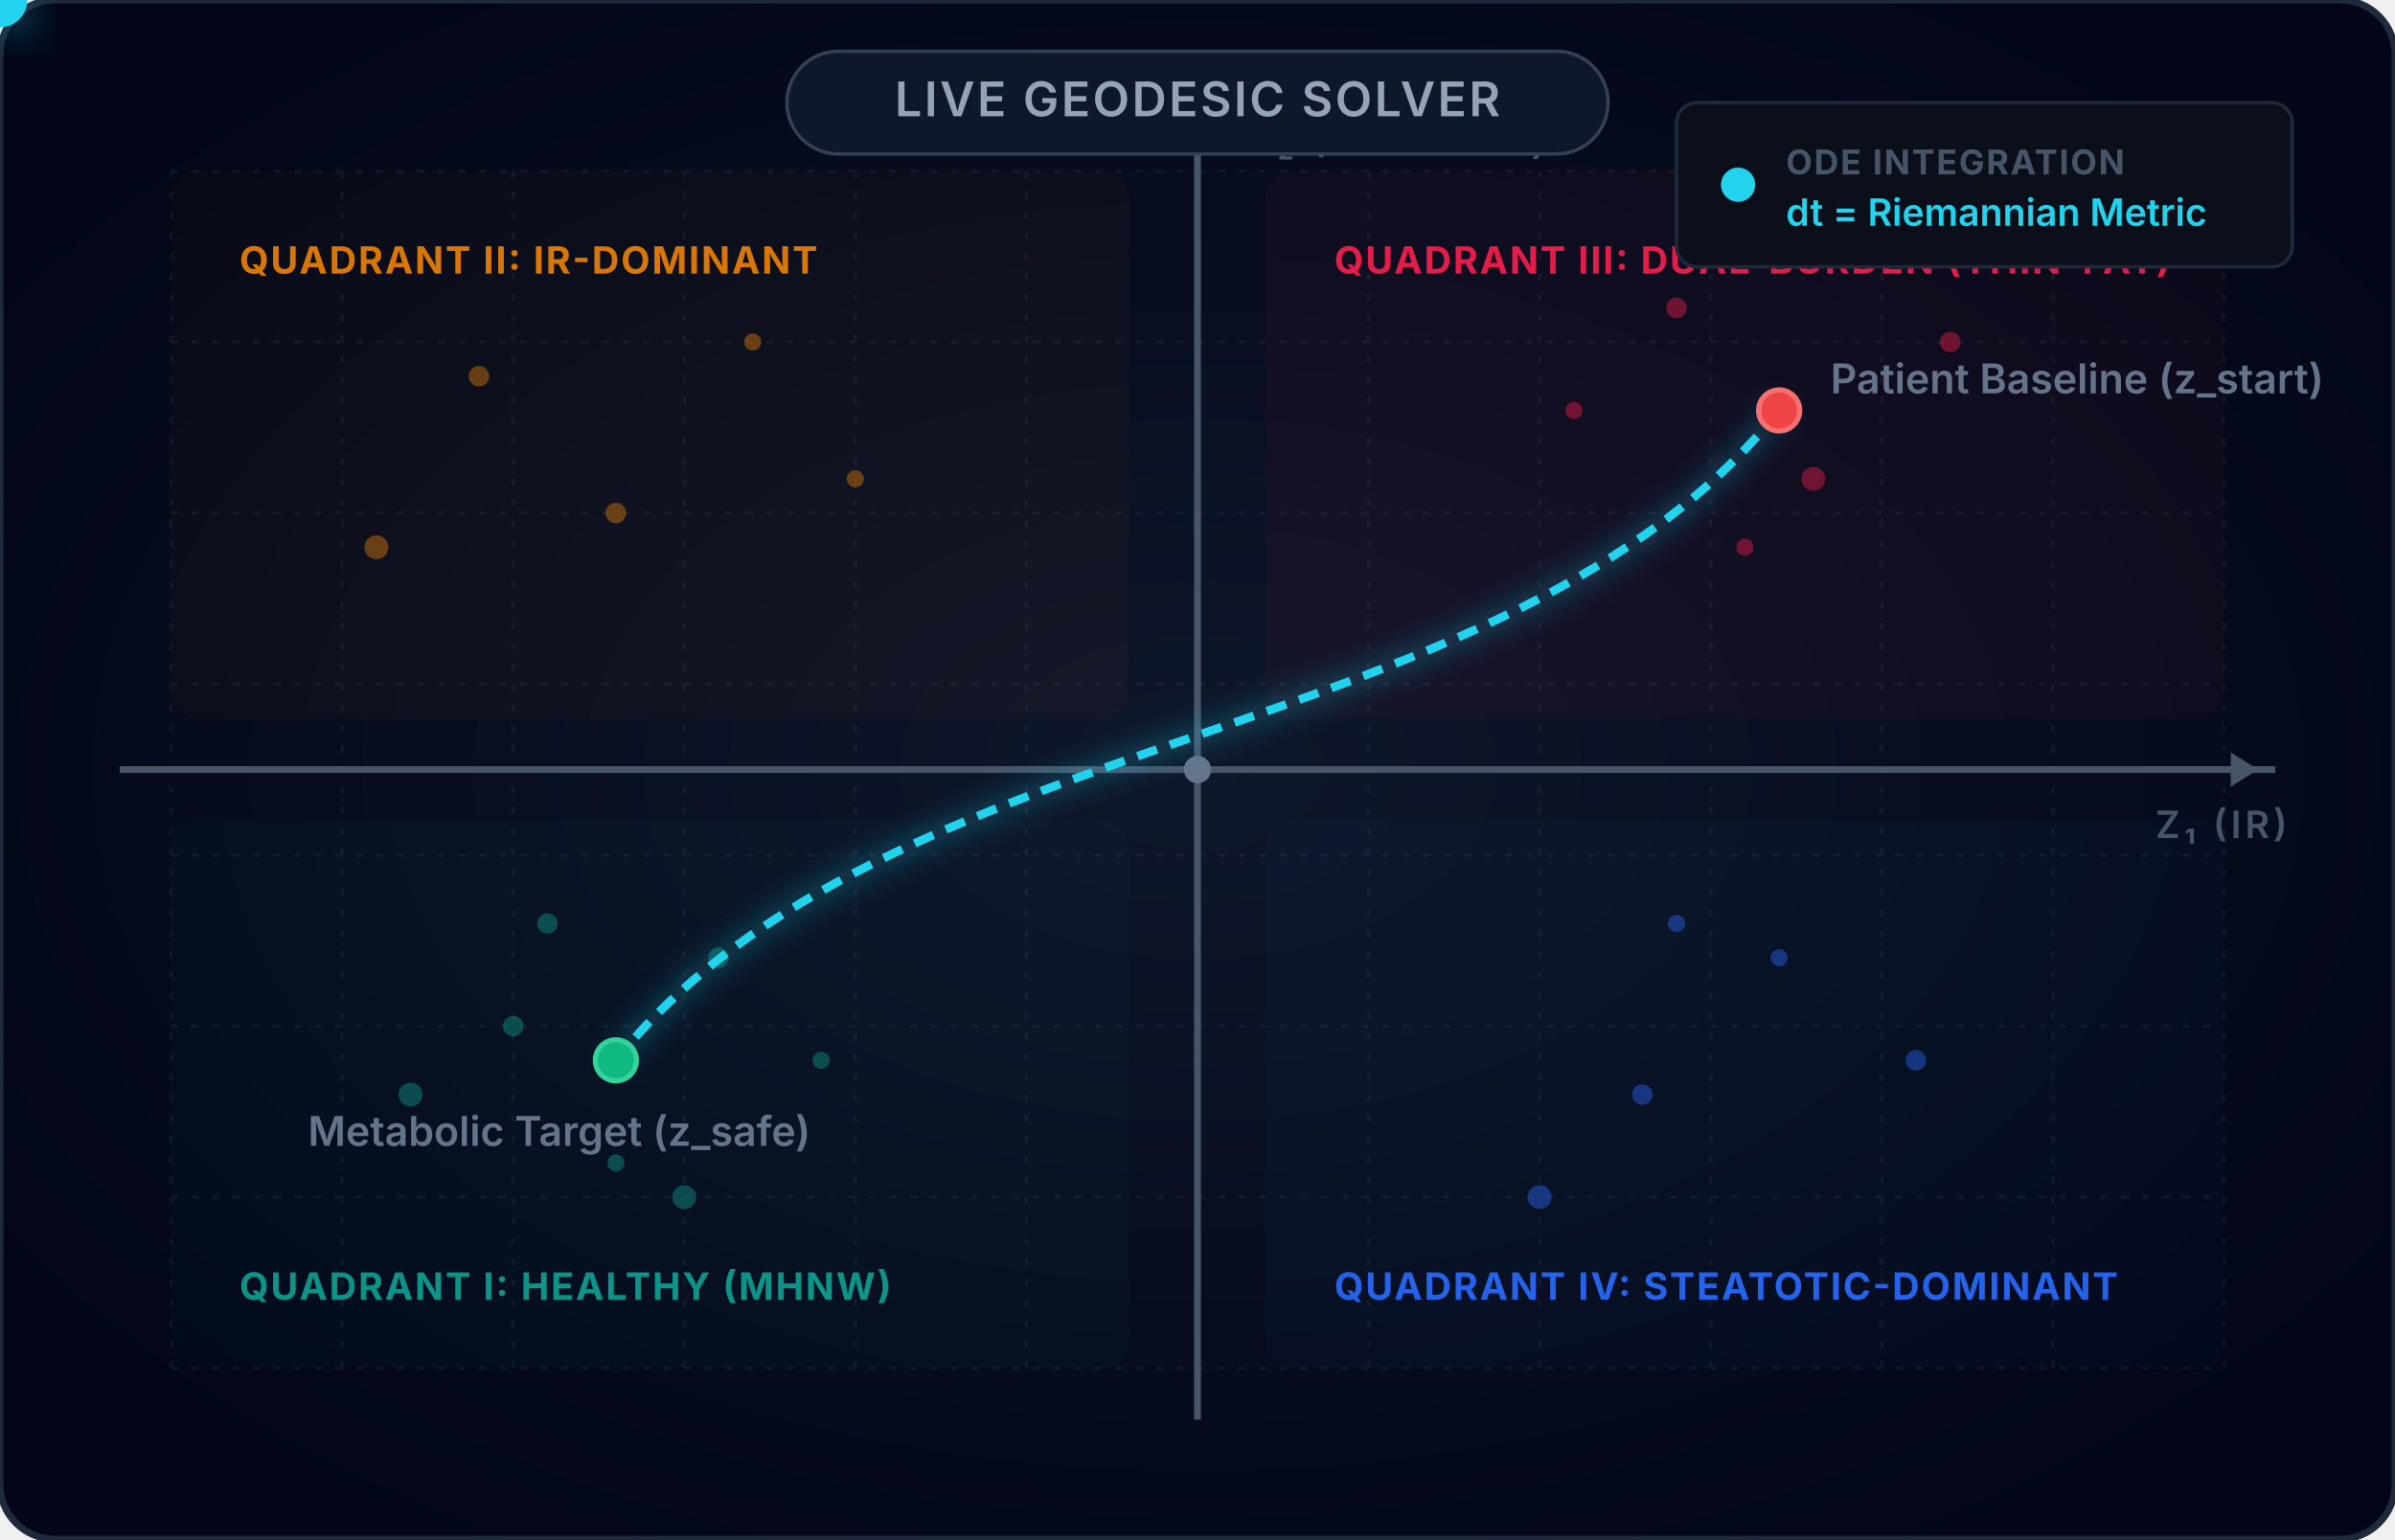
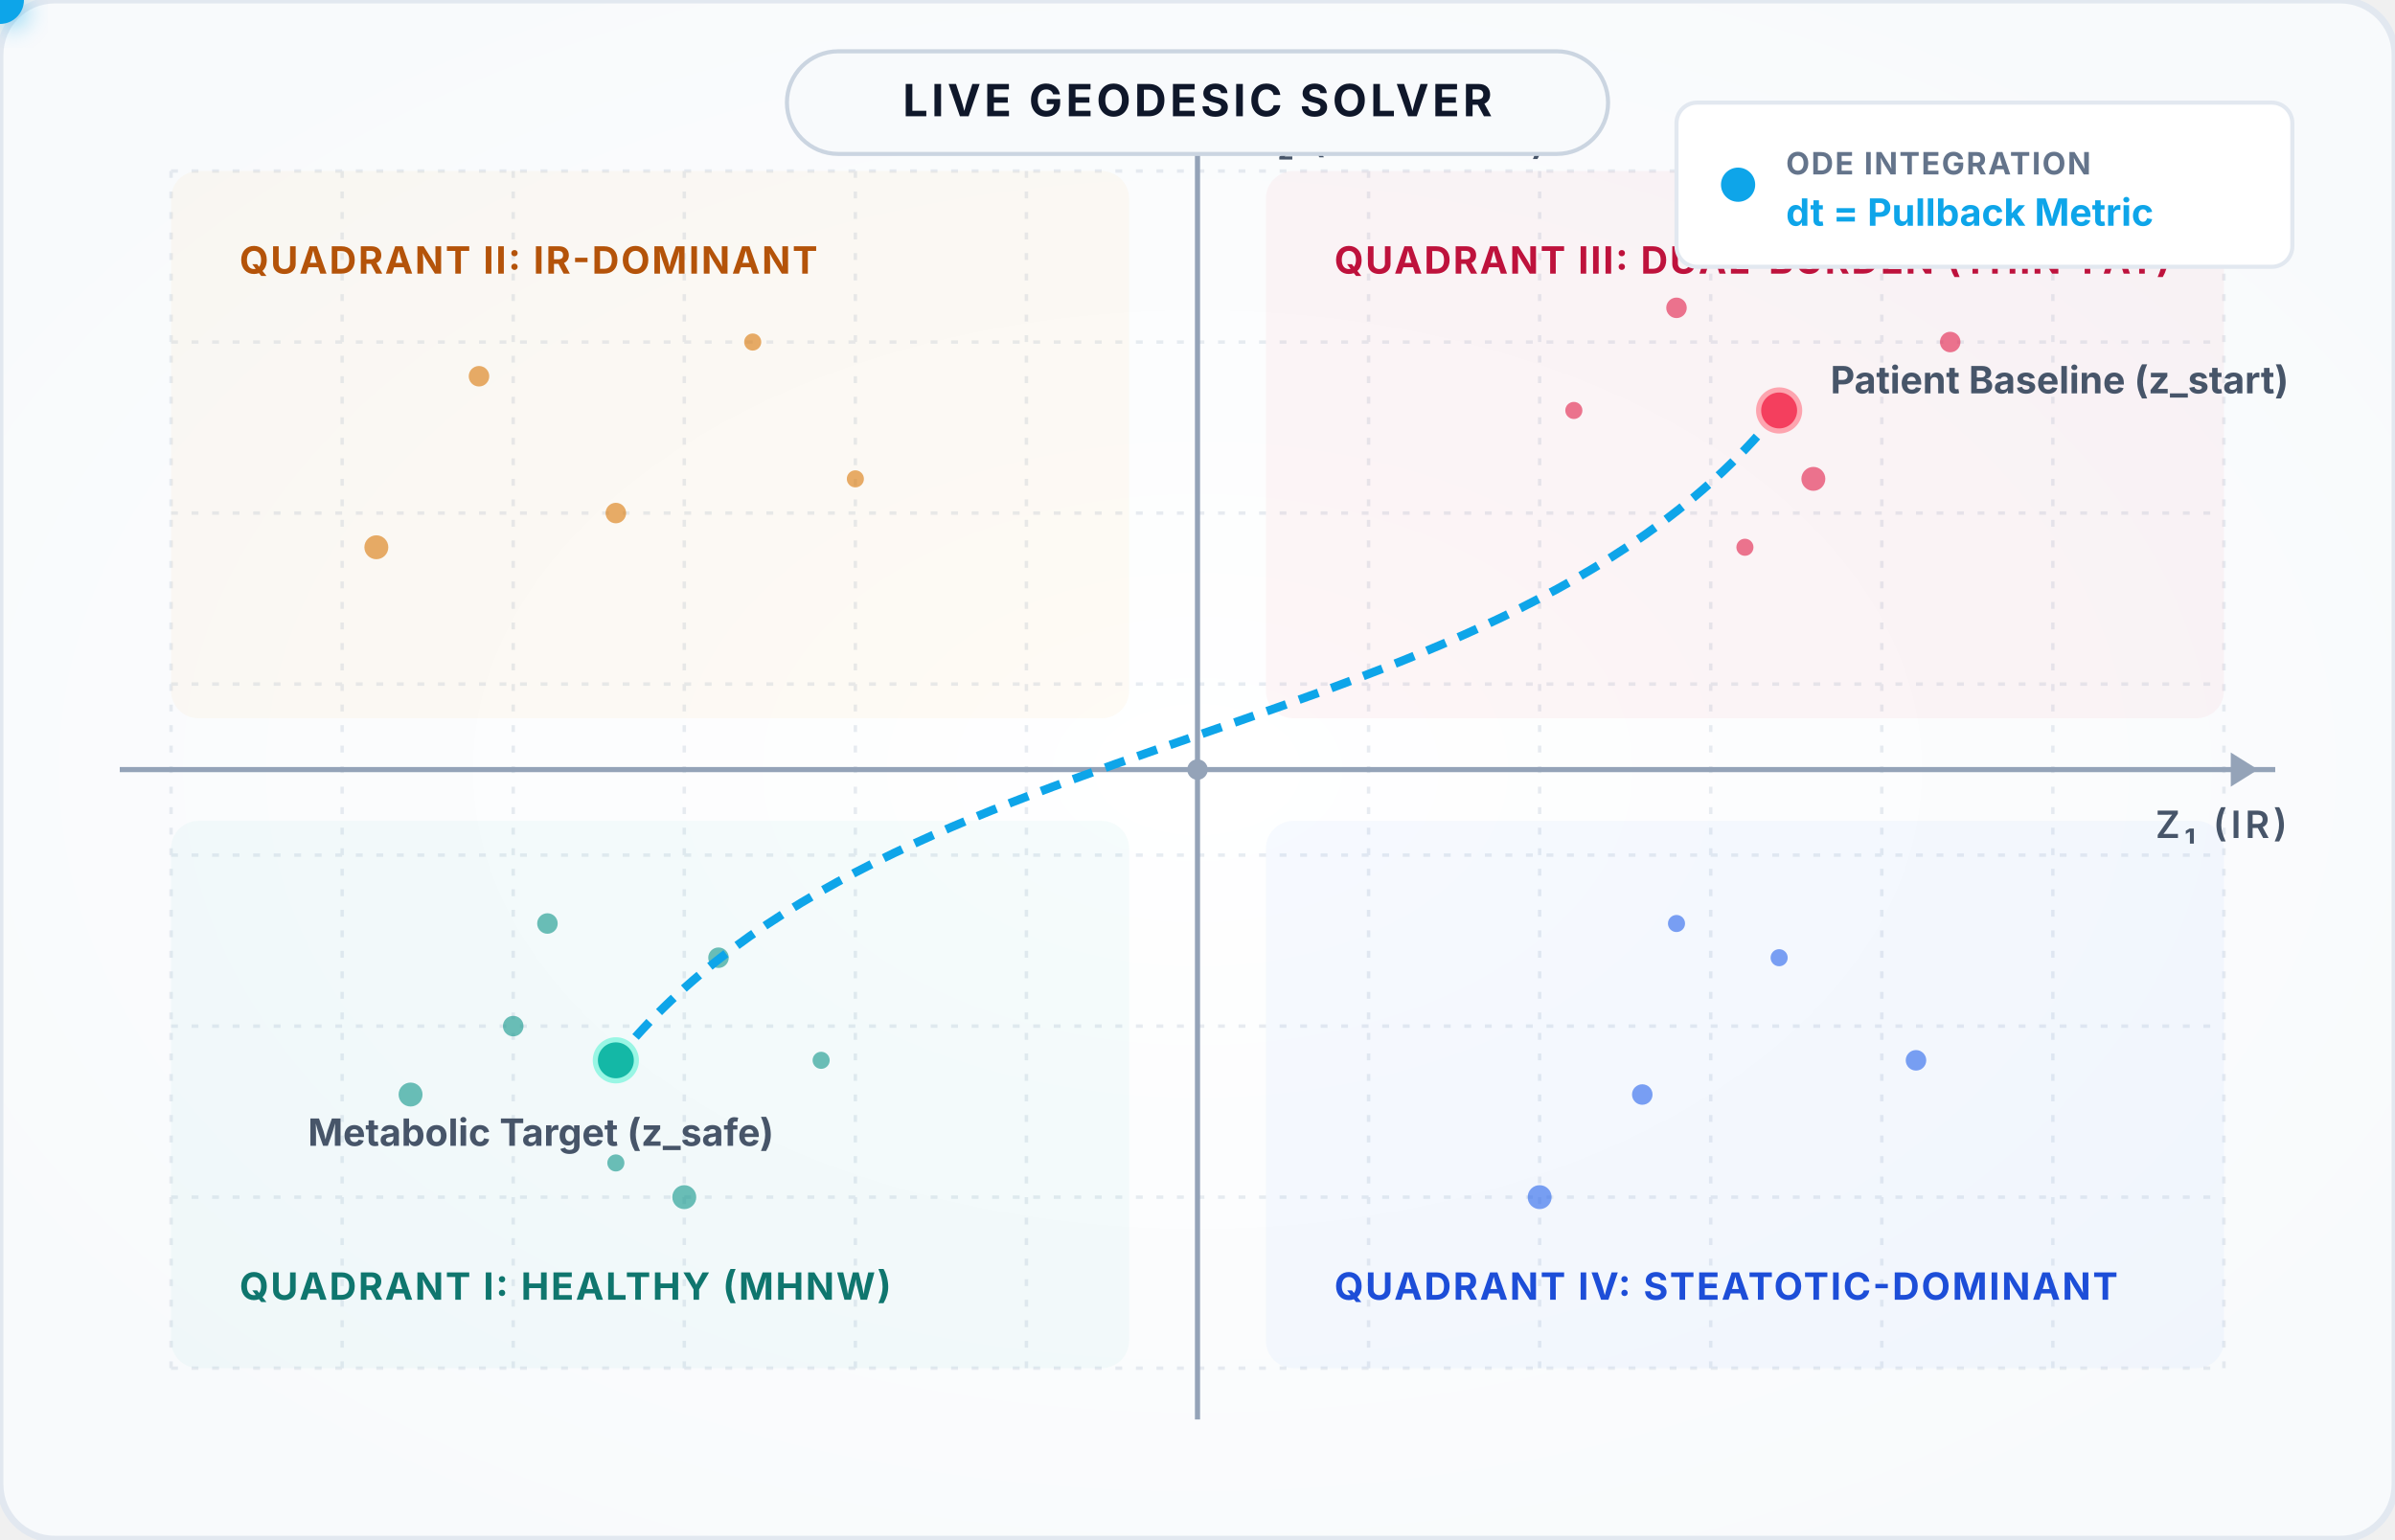
<svg xmlns="http://www.w3.org/2000/svg" viewBox="0 0 700 450" width="100%" height="100%">
  <defs>
    <radialGradient id="bgGlow" cx="50%" cy="50%" r="60%">
-       <stop offset="0%" stop-color="#0f172a" />
-       <stop offset="100%" stop-color="#020617" />
+       <stop offset="0%" stop-color="#ffffff" />
+       <stop offset="100%" stop-color="#f8fafc" />
    </radialGradient>
    <filter id="glow" x="-50%" y="-50%" width="200%" height="200%">
-       <feGaussianBlur stdDeviation="6" result="blur1" />
-       <feGaussianBlur stdDeviation="12" result="blur2" />
+       <feGaussianBlur stdDeviation="4" result="blur1" />
      <feMerge>
-         <feMergeNode in="blur2" />
        <feMergeNode in="blur1" />
        <feMergeNode in="SourceGraphic" />
      </feMerge>
    </filter>
    <filter id="pathGlow" x="-20%" y="-20%" width="140%" height="140%">
-       <feGaussianBlur stdDeviation="4" result="blur" />
+       <feGaussianBlur stdDeviation="3" result="blur" />
      <feMerge>
        <feMergeNode in="blur" />
        <feMergeNode in="SourceGraphic" />
      </feMerge>
    </filter>
  </defs>
  <style>
-     .title-text { font-family: system-ui, -apple-system, sans-serif; font-size: 14px; fill: #94a3b8; font-weight: 600; letter-spacing: 0.05em; }
-     .label-text { font-family: system-ui, -apple-system, sans-serif; font-size: 12px; fill: #64748b; }
+     .title-text { font-family: system-ui, -apple-system, sans-serif; font-size: 13px; fill: #0f172a; font-weight: 700; letter-spacing: 0.08em; }
+     .label-text { font-family: system-ui, -apple-system, sans-serif; font-size: 11px; fill: #475569; }
    .quadrant-title { font-family: system-ui, -apple-system, sans-serif; font-size: 11px; font-weight: 700; letter-spacing: 0.05em; }
    .axis-title { font-family: system-ui, -apple-system, sans-serif; font-size: 11px; fill: #475569; font-weight: 600; letter-spacing: 0.1em; }
    
    /* Animation Keyframes */
    @keyframes pulse {
-       0% { r: 6px; opacity: 0.9; }
-       50% { r: 10px; opacity: 1; filter: drop-shadow(0 0 8px #22d3ee); }
-       100% { r: 6px; opacity: 0.9; }
+       0% { r: 6px; opacity: 0.95; }
+       50% { r: 9px; opacity: 1; filter: drop-shadow(0 0 4px #0ea5e9); }
+       100% { r: 6px; opacity: 0.95; }
    }
    
    @keyframes pulse-slow {
-       0% { opacity: 0.3; }
-       50% { opacity: 0.6; }
-       100% { opacity: 0.3; }
+       0% { opacity: 0.45; }
+       50% { opacity: 0.75; }
+       100% { opacity: 0.45; }
    }

    @keyframes path-dash {
      to { stroke-dashoffset: -40; }
    }

    .patient-dot {
-       fill: #22d3ee;
+       fill: #0ea5e9;
      animation: pulse 2s infinite ease-in-out;
    }

    .cohort-dot {
-       opacity: 0.45;
+       opacity: 0.6;
      animation: pulse-slow 3s infinite ease-in-out;
    }
    
    .cohort-dot.mhnw { fill: #0d9488; }
    .cohort-dot.ir { fill: #d97706; }
    .cohort-dot.steatosis { fill: #2563eb; }
    .cohort-dot.dual { fill: #e11d48; }

    .geodesic-line {
-       stroke: #22d3ee;
+       stroke: #0ea5e9;
      stroke-width: 2.5;
      stroke-dasharray: 6 4;
      animation: path-dash 2s linear infinite;
    }
-     
-     .vector-arrow {
-       fill: #1e293b;
-       stroke: #334155;
-       stroke-width: 1.5;
-     }
  </style>
-   <rect width="100%" height="100%" fill="url(#bgGlow)" rx="16" stroke="#1e293b" stroke-width="2" />
-   <g opacity="0.15">
-     <line x1="50" y1="50" x2="650" y2="50" stroke="#475569" stroke-dasharray="2 4" />
-     <line x1="50" y1="100" x2="650" y2="100" stroke="#475569" stroke-dasharray="2 4" />
-     <line x1="50" y1="150" x2="650" y2="150" stroke="#475569" stroke-dasharray="2 4" />
-     <line x1="50" y1="200" x2="650" y2="200" stroke="#475569" stroke-dasharray="2 4" />
-     <line x1="50" y1="250" x2="650" y2="250" stroke="#475569" stroke-dasharray="2 4" />
-     <line x1="50" y1="300" x2="650" y2="300" stroke="#475569" stroke-dasharray="2 4" />
-     <line x1="50" y1="350" x2="650" y2="350" stroke="#475569" stroke-dasharray="2 4" />
-     <line x1="50" y1="400" x2="650" y2="400" stroke="#475569" stroke-dasharray="2 4" />
-     <line x1="100" y1="50" x2="100" y2="400" stroke="#475569" stroke-dasharray="2 4" />
-     <line x1="150" y1="50" x2="150" y2="400" stroke="#475569" stroke-dasharray="2 4" />
-     <line x1="200" y1="50" x2="200" y2="400" stroke="#475569" stroke-dasharray="2 4" />
-     <line x1="250" y1="50" x2="250" y2="400" stroke="#475569" stroke-dasharray="2 4" />
-     <line x1="300" y1="50" x2="300" y2="400" stroke="#475569" stroke-dasharray="2 4" />
-     <line x1="350" y1="50" x2="350" y2="400" stroke="#475569" stroke-dasharray="2 4" />
-     <line x1="400" y1="50" x2="400" y2="400" stroke="#475569" stroke-dasharray="2 4" />
-     <line x1="450" y1="50" x2="450" y2="400" stroke="#475569" stroke-dasharray="2 4" />
-     <line x1="50" y1="50" x2="50" y2="400" stroke="#475569" stroke-dasharray="2 4" />
-     <line x1="500" y1="50" x2="500" y2="400" stroke="#475569" stroke-dasharray="2 4" />
-     <line x1="550" y1="50" x2="550" y2="400" stroke="#475569" stroke-dasharray="2 4" />
-     <line x1="600" y1="50" x2="600" y2="400" stroke="#475569" stroke-dasharray="2 4" />
-     <line x1="650" y1="50" x2="650" y2="400" stroke="#475569" stroke-dasharray="2 4" />
+   <rect width="100%" height="100%" fill="url(#bgGlow)" rx="16" stroke="#e2e8f0" stroke-width="2" />
+   <g opacity="0.45">
+     <line x1="50" y1="50" x2="650" y2="50" stroke="#cbd5e1" stroke-dasharray="2 4" />
+     <line x1="50" y1="100" x2="650" y2="100" stroke="#cbd5e1" stroke-dasharray="2 4" />
+     <line x1="50" y1="150" x2="650" y2="150" stroke="#cbd5e1" stroke-dasharray="2 4" />
+     <line x1="50" y1="200" x2="650" y2="200" stroke="#cbd5e1" stroke-dasharray="2 4" />
+     <line x1="50" y1="250" x2="650" y2="250" stroke="#cbd5e1" stroke-dasharray="2 4" />
+     <line x1="50" y1="300" x2="650" y2="300" stroke="#cbd5e1" stroke-dasharray="2 4" />
+     <line x1="50" y1="350" x2="650" y2="350" stroke="#cbd5e1" stroke-dasharray="2 4" />
+     <line x1="50" y1="400" x2="650" y2="400" stroke="#cbd5e1" stroke-dasharray="2 4" />
+     <line x1="100" y1="50" x2="100" y2="400" stroke="#cbd5e1" stroke-dasharray="2 4" />
+     <line x1="150" y1="50" x2="150" y2="400" stroke="#cbd5e1" stroke-dasharray="2 4" />
+     <line x1="200" y1="50" x2="200" y2="400" stroke="#cbd5e1" stroke-dasharray="2 4" />
+     <line x1="250" y1="50" x2="250" y2="400" stroke="#cbd5e1" stroke-dasharray="2 4" />
+     <line x1="300" y1="50" x2="300" y2="400" stroke="#cbd5e1" stroke-dasharray="2 4" />
+     <line x1="350" y1="50" x2="350" y2="400" stroke="#cbd5e1" stroke-dasharray="2 4" />
+     <line x1="400" y1="50" x2="400" y2="400" stroke="#cbd5e1" stroke-dasharray="2 4" />
+     <line x1="450" y1="50" x2="450" y2="400" stroke="#cbd5e1" stroke-dasharray="2 4" />
+     <line x1="50" y1="50" x2="50" y2="400" stroke="#cbd5e1" stroke-dasharray="2 4" />
+     <line x1="500" y1="50" x2="500" y2="400" stroke="#cbd5e1" stroke-dasharray="2 4" />
+     <line x1="550" y1="50" x2="550" y2="400" stroke="#cbd5e1" stroke-dasharray="2 4" />
+     <line x1="600" y1="50" x2="600" y2="400" stroke="#cbd5e1" stroke-dasharray="2 4" />
+     <line x1="650" y1="50" x2="650" y2="400" stroke="#cbd5e1" stroke-dasharray="2 4" />
  </g>
-   <line x1="350" y1="35" x2="350" y2="415" stroke="#475569" stroke-width="2" />
-   <line x1="35" y1="225" x2="665" y2="225" stroke="#475569" stroke-width="2" />
-   <rect x="50" y="50" width="280" height="160" fill="#d97706" opacity="0.03" rx="8" />
-   <text x="70" y="80" class="quadrant-title" fill="#d97706">QUADRANT II: IR-DOMINANT</text>
-   <rect x="370" y="50" width="280" height="160" fill="#e11d48" opacity="0.04" rx="8" />
-   <text x="390" y="80" class="quadrant-title" fill="#e11d48">QUADRANT III: DUAL-BURDEN (THIN-FAT)</text>
-   <rect x="50" y="240" width="280" height="160" fill="#0d9488" opacity="0.03" rx="8" />
-   <text x="70" y="380" class="quadrant-title" fill="#0d9488">QUADRANT I: HEALTHY (MHNW)</text>
-   <rect x="370" y="240" width="280" height="160" fill="#2563eb" opacity="0.03" rx="8" />
-   <text x="390" y="380" class="quadrant-title" fill="#2563eb">QUADRANT IV: STEATOTIC-DOMINANT</text>
+   <line x1="350" y1="35" x2="350" y2="415" stroke="#94a3b8" stroke-width="1.5" />
+   <line x1="35" y1="225" x2="665" y2="225" stroke="#94a3b8" stroke-width="1.5" />
+   <rect x="50" y="50" width="280" height="160" fill="#f59e0b" opacity="0.04" rx="8" />
+   <text x="70" y="80" class="quadrant-title" fill="#b45309">QUADRANT II: IR-DOMINANT</text>
+   <rect x="370" y="50" width="280" height="160" fill="#f43f5e" opacity="0.05" rx="8" />
+   <text x="390" y="80" class="quadrant-title" fill="#be123c">QUADRANT III: DUAL-BURDEN (THIN-FAT)</text>
+   <rect x="50" y="240" width="280" height="160" fill="#14b8a6" opacity="0.04" rx="8" />
+   <text x="70" y="380" class="quadrant-title" fill="#0f766e">QUADRANT I: HEALTHY (MHNW)</text>
+   <rect x="370" y="240" width="280" height="160" fill="#3b82f6" opacity="0.04" rx="8" />
+   <text x="390" y="380" class="quadrant-title" fill="#1d4ed8">QUADRANT IV: STEATOTIC-DOMINANT</text>
  <circle cx="150" cy="300" r="3" class="cohort-dot mhnw" style="animation-delay: 0.1s;" />
  <circle cx="180" cy="340" r="2.5" class="cohort-dot mhnw" style="animation-delay: 0.5s;" />
  <circle cx="210" cy="280" r="3" class="cohort-dot mhnw" style="animation-delay: 0.9s;" />
  <circle cx="120" cy="320" r="3.5" class="cohort-dot mhnw" style="animation-delay: 0.2s;" />
  <circle cx="240" cy="310" r="2.5" class="cohort-dot mhnw" style="animation-delay: 1.4s;" />
  <circle cx="160" cy="270" r="3" class="cohort-dot mhnw" style="animation-delay: 0.7s;" />
  <circle cx="200" cy="350" r="3.5" class="cohort-dot mhnw" style="animation-delay: 1.1s;" />
  <circle cx="140" cy="110" r="3" class="cohort-dot ir" style="animation-delay: 0.3s;" />
  <circle cx="180" cy="150" r="3" class="cohort-dot ir" style="animation-delay: 0.8s;" />
  <circle cx="220" cy="100" r="2.5" class="cohort-dot ir" style="animation-delay: 1.2s;" />
  <circle cx="110" cy="160" r="3.5" class="cohort-dot ir" style="animation-delay: 0.4s;" />
  <circle cx="250" cy="140" r="2.5" class="cohort-dot ir" style="animation-delay: 1.6s;" />
  <circle cx="480" cy="320" r="3" class="cohort-dot steatosis" style="animation-delay: 0.2s;" />
  <circle cx="520" cy="280" r="2.5" class="cohort-dot steatosis" style="animation-delay: 0.7s;" />
  <circle cx="450" cy="350" r="3.5" class="cohort-dot steatosis" style="animation-delay: 1.1s;" />
  <circle cx="560" cy="310" r="3" class="cohort-dot steatosis" style="animation-delay: 0.5s;" />
  <circle cx="490" cy="270" r="2.5" class="cohort-dot steatosis" style="animation-delay: 1.5s;" />
  <circle cx="490" cy="90" r="3" class="cohort-dot dual" style="animation-delay: 0.4s;" />
  <circle cx="530" cy="140" r="3.5" class="cohort-dot dual" style="animation-delay: 0.9s;" />
  <circle cx="460" cy="120" r="2.5" class="cohort-dot dual" style="animation-delay: 1.3s;" />
  <circle cx="570" cy="100" r="3" class="cohort-dot dual" style="animation-delay: 0.6s;" />
  <circle cx="510" cy="160" r="2.5" class="cohort-dot dual" style="animation-delay: 1.8s;" />
-   <circle cx="350" cy="225" r="4" fill="#64748b" />
-   <path id="geodesicPath" d="M 520 120 C 440 220, 260 210, 180 310" fill="none" class="geodesic-line" filter="url(#pathGlow)" />
-   <circle cx="520" cy="120" r="6" fill="#ef4444" stroke="#f87171" stroke-width="1.5" />
-   <circle cx="180" cy="310" r="6" fill="#10b981" stroke="#34d399" stroke-width="1.5" />
-   <text x="535" y="115" class="label-text" fill="#ef4444" font-weight="600">Patient Baseline (z_start)</text>
-   <text x="90" y="335" class="label-text" fill="#10b981" font-weight="600">Metabolic Target (z_safe)</text>
-   <circle r="8" class="patient-dot" filter="url(#glow)">
+   <circle cx="350" cy="225" r="3" fill="#94a3b8" />
+   <path id="geodesicPath" d="M 520 120 C 440 220, 260 210, 180 310" fill="none" class="geodesic-line" />
+   <circle cx="520" cy="120" r="6" fill="#f43f5e" stroke="#fda4af" stroke-width="1.5" />
+   <circle cx="180" cy="310" r="6" fill="#14b8a6" stroke="#99f6e4" stroke-width="1.5" />
+   <text x="535" y="115" class="label-text" fill="#e11d48" font-weight="700">Patient Baseline (z_start)</text>
+   <text x="90" y="335" class="label-text" fill="#0f766e" font-weight="700">Metabolic Target (z_safe)</text>
+   <circle r="7" class="patient-dot" filter="url(#glow)">
    <animateMotion dur="7s" repeatCount="indefinite" keyTimes="0;0.18;0.5;0.68;1" keyPoints="0;0;1;1;0" calcMode="spline" keySplines="0.42 0 0.58 1; 0.42 0 0.58 1; 0.42 0 0.58 1; 0.42 0 0.58 1">
      <mpath href="#geodesicPath" />
    </animateMotion>
  </circle>
  <text x="630" y="245" class="axis-title">Z₁ (IR)</text>
-   <path d="M 660 225 L 652 220 L 652 230 Z" fill="#475569" />
+   <path d="M 660 225 L 652 220 L 652 230 Z" fill="#94a3b8" />
  <text x="365" y="45" class="axis-title">Z₂ (Steatosis)</text>
-   <path d="M 350 35 L 345 43 L 355 43 Z" fill="#475569" />
-   <rect x="230" y="15" width="240" height="30" fill="#0f172a" rx="15" stroke="#334155" stroke-width="1" />
-   <text x="350" y="34" text-anchor="middle" class="title-text" fill="#38bdf8">LIVE GEODESIC SOLVER</text>
+   <path d="M 350 35 L 345 43 L 355 43 Z" fill="#94a3b8" />
+   <rect x="230" y="15" width="240" height="30" fill="#f8fafc" rx="15" stroke="#cbd5e1" stroke-width="1.2" />
+   <text x="350" y="34" text-anchor="middle" class="title-text" fill="#0ea5e9">LIVE GEODESIC SOLVER</text>
  <g transform="translate(490, 30)">
-     <rect width="180" height="48" fill="#0b0f19" rx="6" stroke="#1e293b" stroke-width="1" />
-     <circle cx="18" cy="24" r="5" fill="#22d3ee">
+     <rect width="180" height="48" fill="#ffffff" rx="6" stroke="#e2e8f0" stroke-width="1.2" />
+     <circle cx="18" cy="24" r="5" fill="#0ea5e9">
      <animate attributeName="opacity" values="0.4;1;0.4" dur="1.5s" repeatCount="indefinite" />
    </circle>
-     <text x="32" y="21" font-family="system-ui, -apple-system, sans-serif" font-size="10px" fill="#475569" font-weight="700" letter-spacing="0.05em">ODE INTEGRATION</text>
-     <text x="32" y="36" font-family="system-ui, -apple-system, sans-serif" font-size="11px" fill="#22d3ee" font-weight="600">dt = Riemannian Metric</text>
+     <text x="32" y="21" font-family="system-ui, -apple-system, sans-serif" font-size="9px" fill="#64748b" font-weight="700" letter-spacing="0.05em">ODE INTEGRATION</text>
+     <text x="32" y="36" font-family="system-ui, -apple-system, sans-serif" font-size="11px" fill="#0ea5e9" font-weight="700">dt = Pullback Metric</text>
  </g>
</svg>
